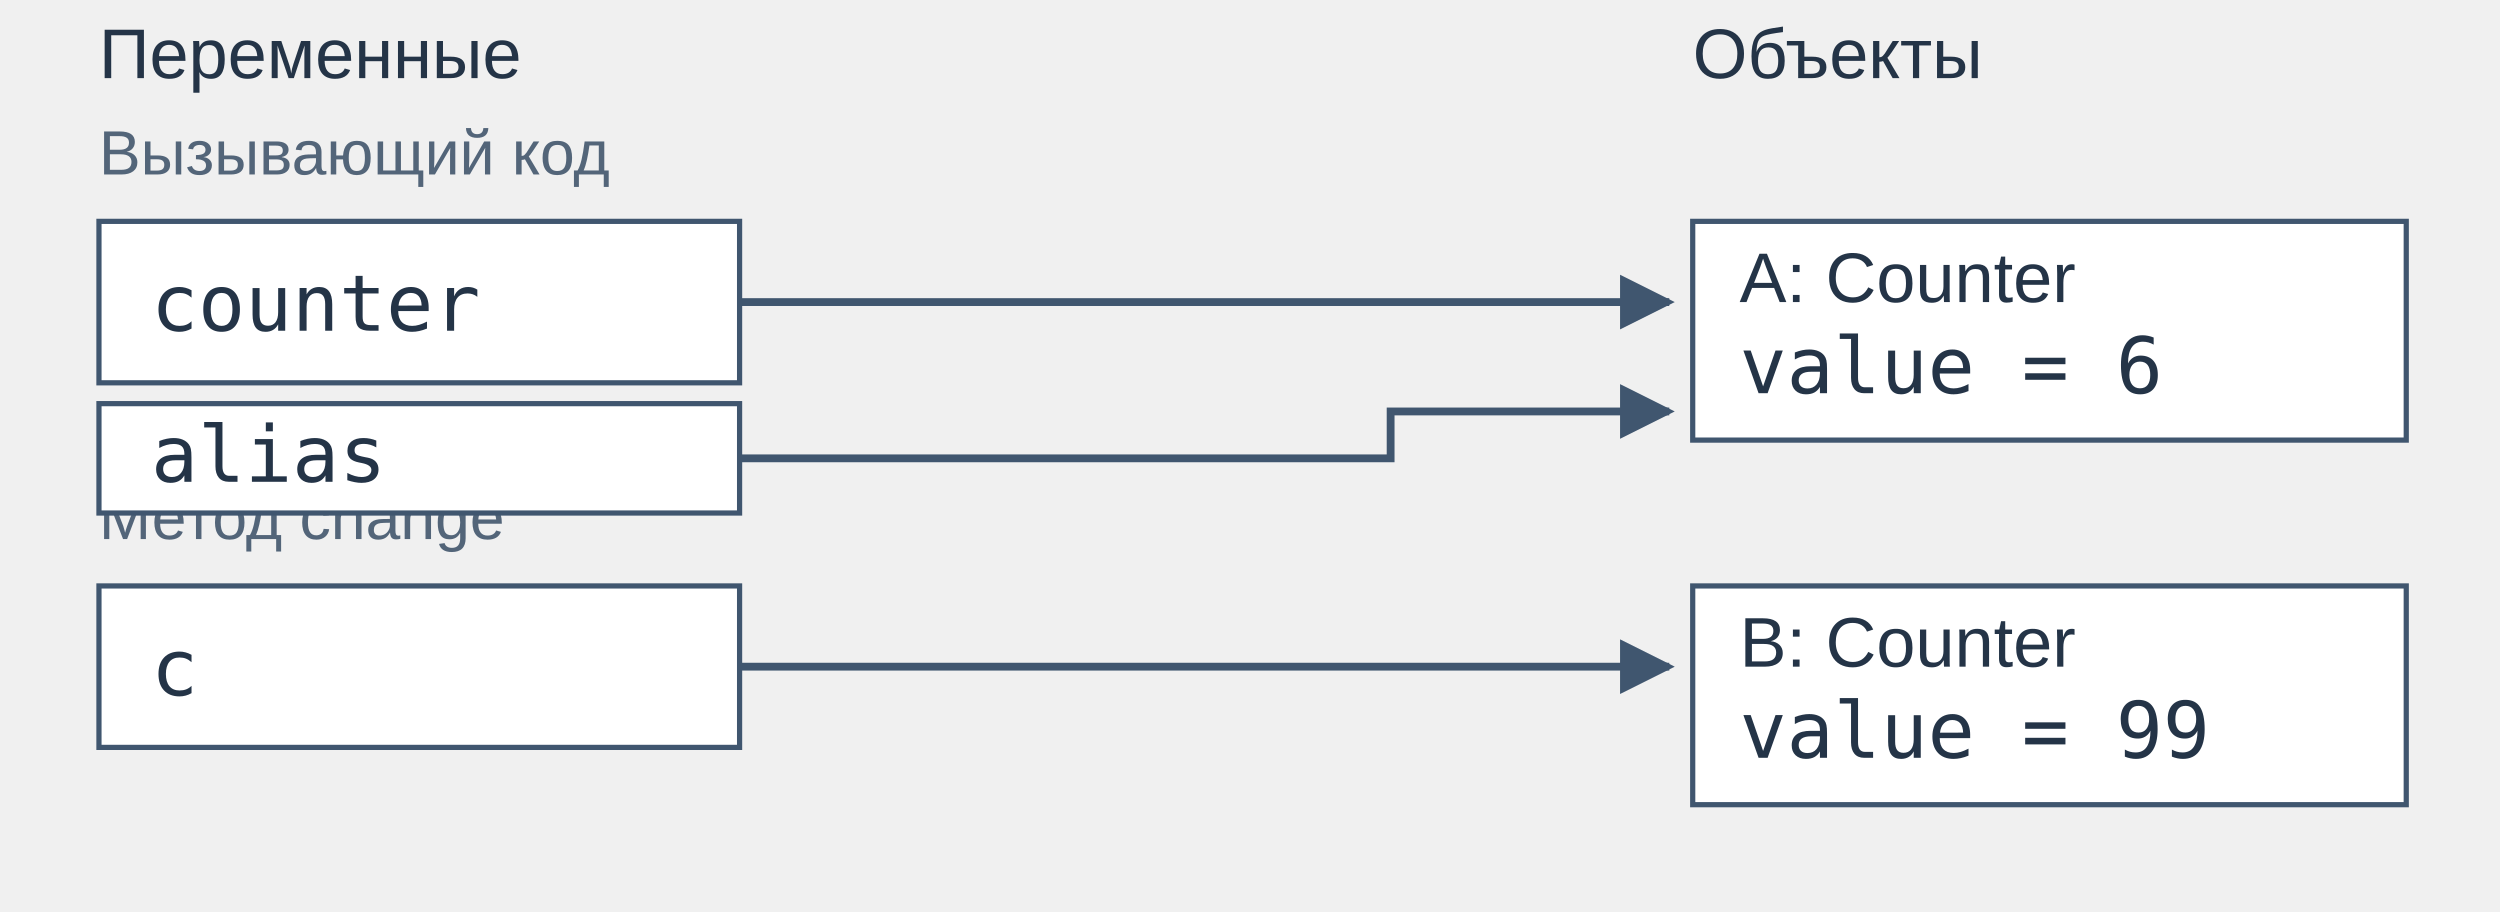
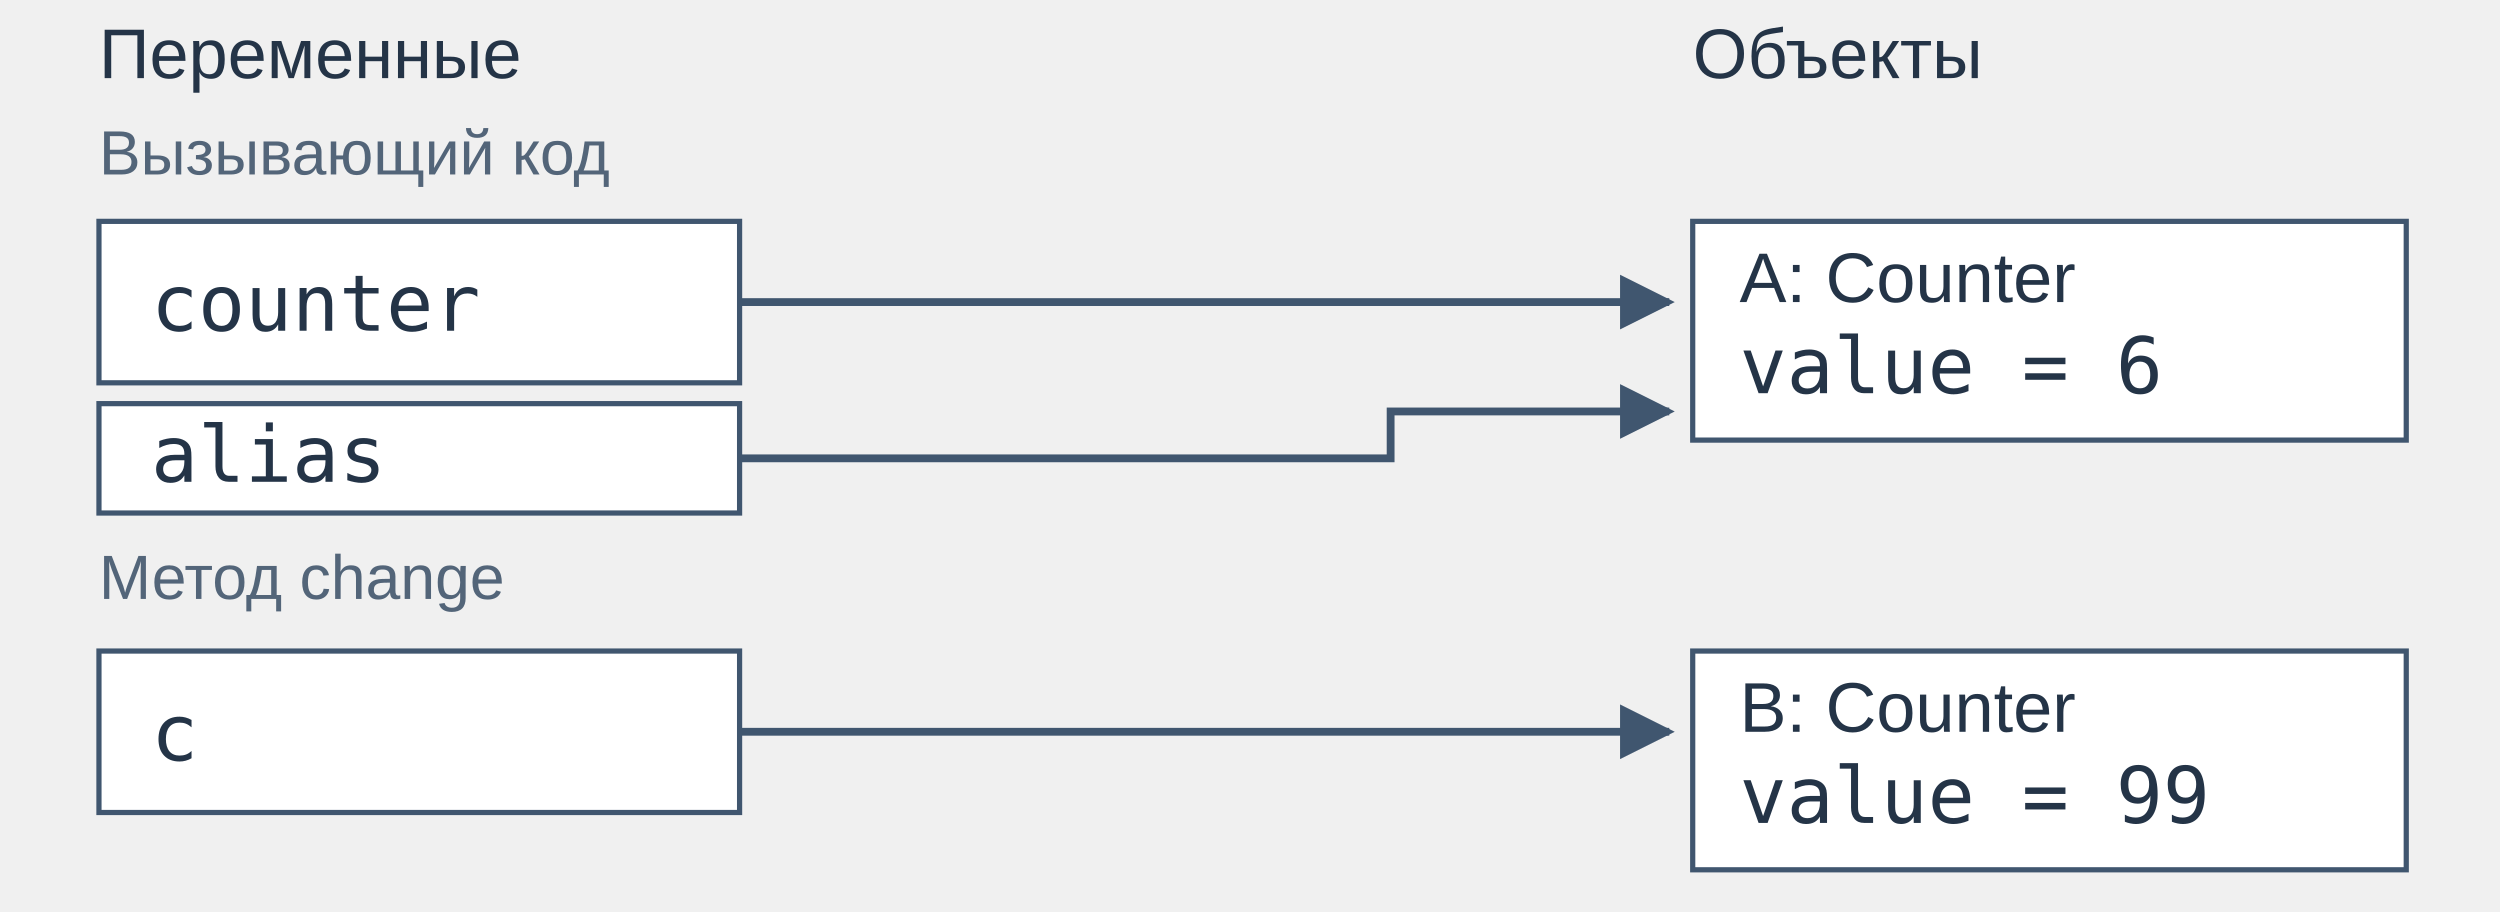
<svg xmlns="http://www.w3.org/2000/svg" viewBox="0 0 960 350" role="img" aria-labelledby="title desc">
  <defs>
    <marker id="arrow" viewBox="0 0 10 10" refX="9" refY="5" markerWidth="7" markerHeight="7" orient="auto-start-reverse">
      <path d="M0 0 L10 5 L0 10 Z" fill="#40566f" />
    </marker>
  </defs>
  <style>text{font-family:Arial,sans-serif;fill:#243447} .label{font-size:27px} .value{font-family:monospace;font-size:30px} .scope{font-size:24px;fill:#536579} .box{fill:#fff;stroke:#40566f;stroke-width:2} .link{fill:none;stroke:#40566f;stroke-width:3;marker-end:url(#arrow)}</style>
  <text x="38" y="30" class="label">Переменные</text>
  <text x="650" y="30" class="label">Объекты</text>
  <text x="38" y="67" class="scope">Вызывающий код</text>
  <rect x="38" y="85" width="246" height="62" class="box" />
  <text x="58" y="127" class="value">counter</text>
-   <text x="38" y="207" class="scope">Метод change</text>
-   <rect x="38" y="225" width="246" height="62" class="box" />
-   <text x="58" y="267" class="value">c</text>
+   <text x="38" y="230" class="scope">Метод change</text>
+   <rect x="38" y="250" width="246" height="62" class="box" />
+   <text x="58" y="292" class="value">c</text>
  <rect x="650" y="85" width="274" height="84" class="box" />
  <text x="668" y="116" class="label">A: Counter</text>
  <text x="668" y="151" class="value">value = 6</text>
-   <rect x="650" y="225" width="274" height="84" class="box" />
-   <text x="668" y="256" class="label">B: Counter</text>
-   <text x="668" y="291" class="value">value = 99</text>
+   <rect x="650" y="250" width="274" height="84" class="box" />
+   <text x="668" y="281" class="label">B: Counter</text>
+   <text x="668" y="316" class="value">value = 99</text>
  <path d="M284 116 H641" class="link" />
-   <path d="M284 256 H641" class="link" />
+   <path d="M284 281 H641" class="link" />
  <rect x="38" y="155" width="246" height="42" class="box" />
  <text x="58" y="185" class="value">alias</text>
  <path d="M284 176 H534 V158 H641" class="link" />
</svg>
